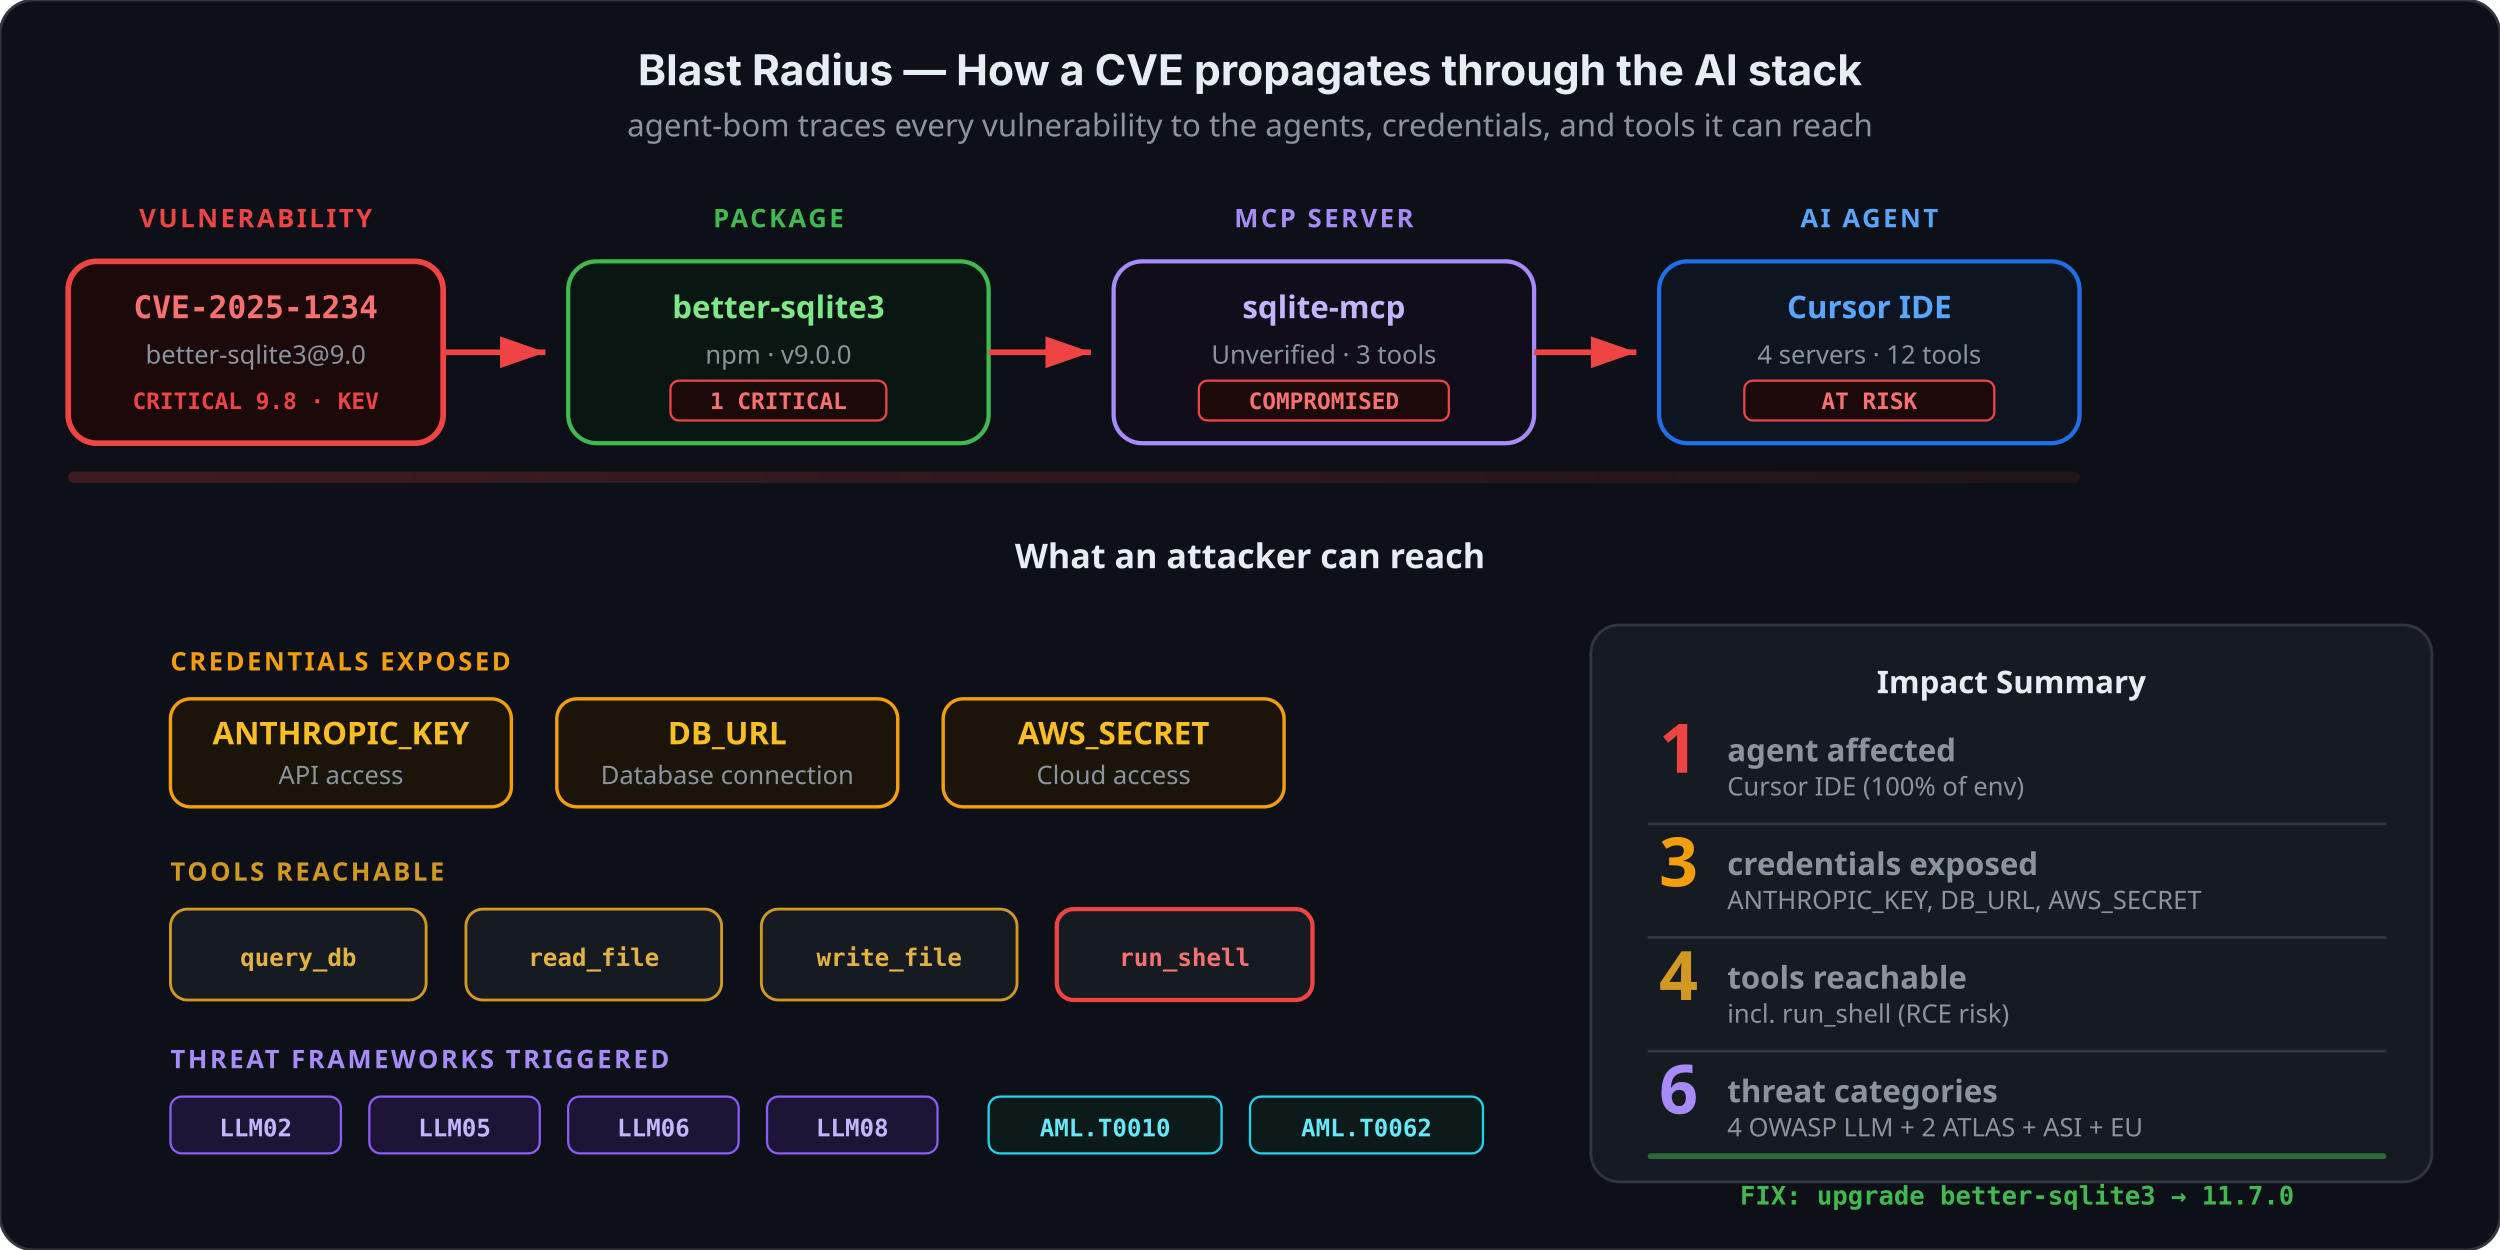
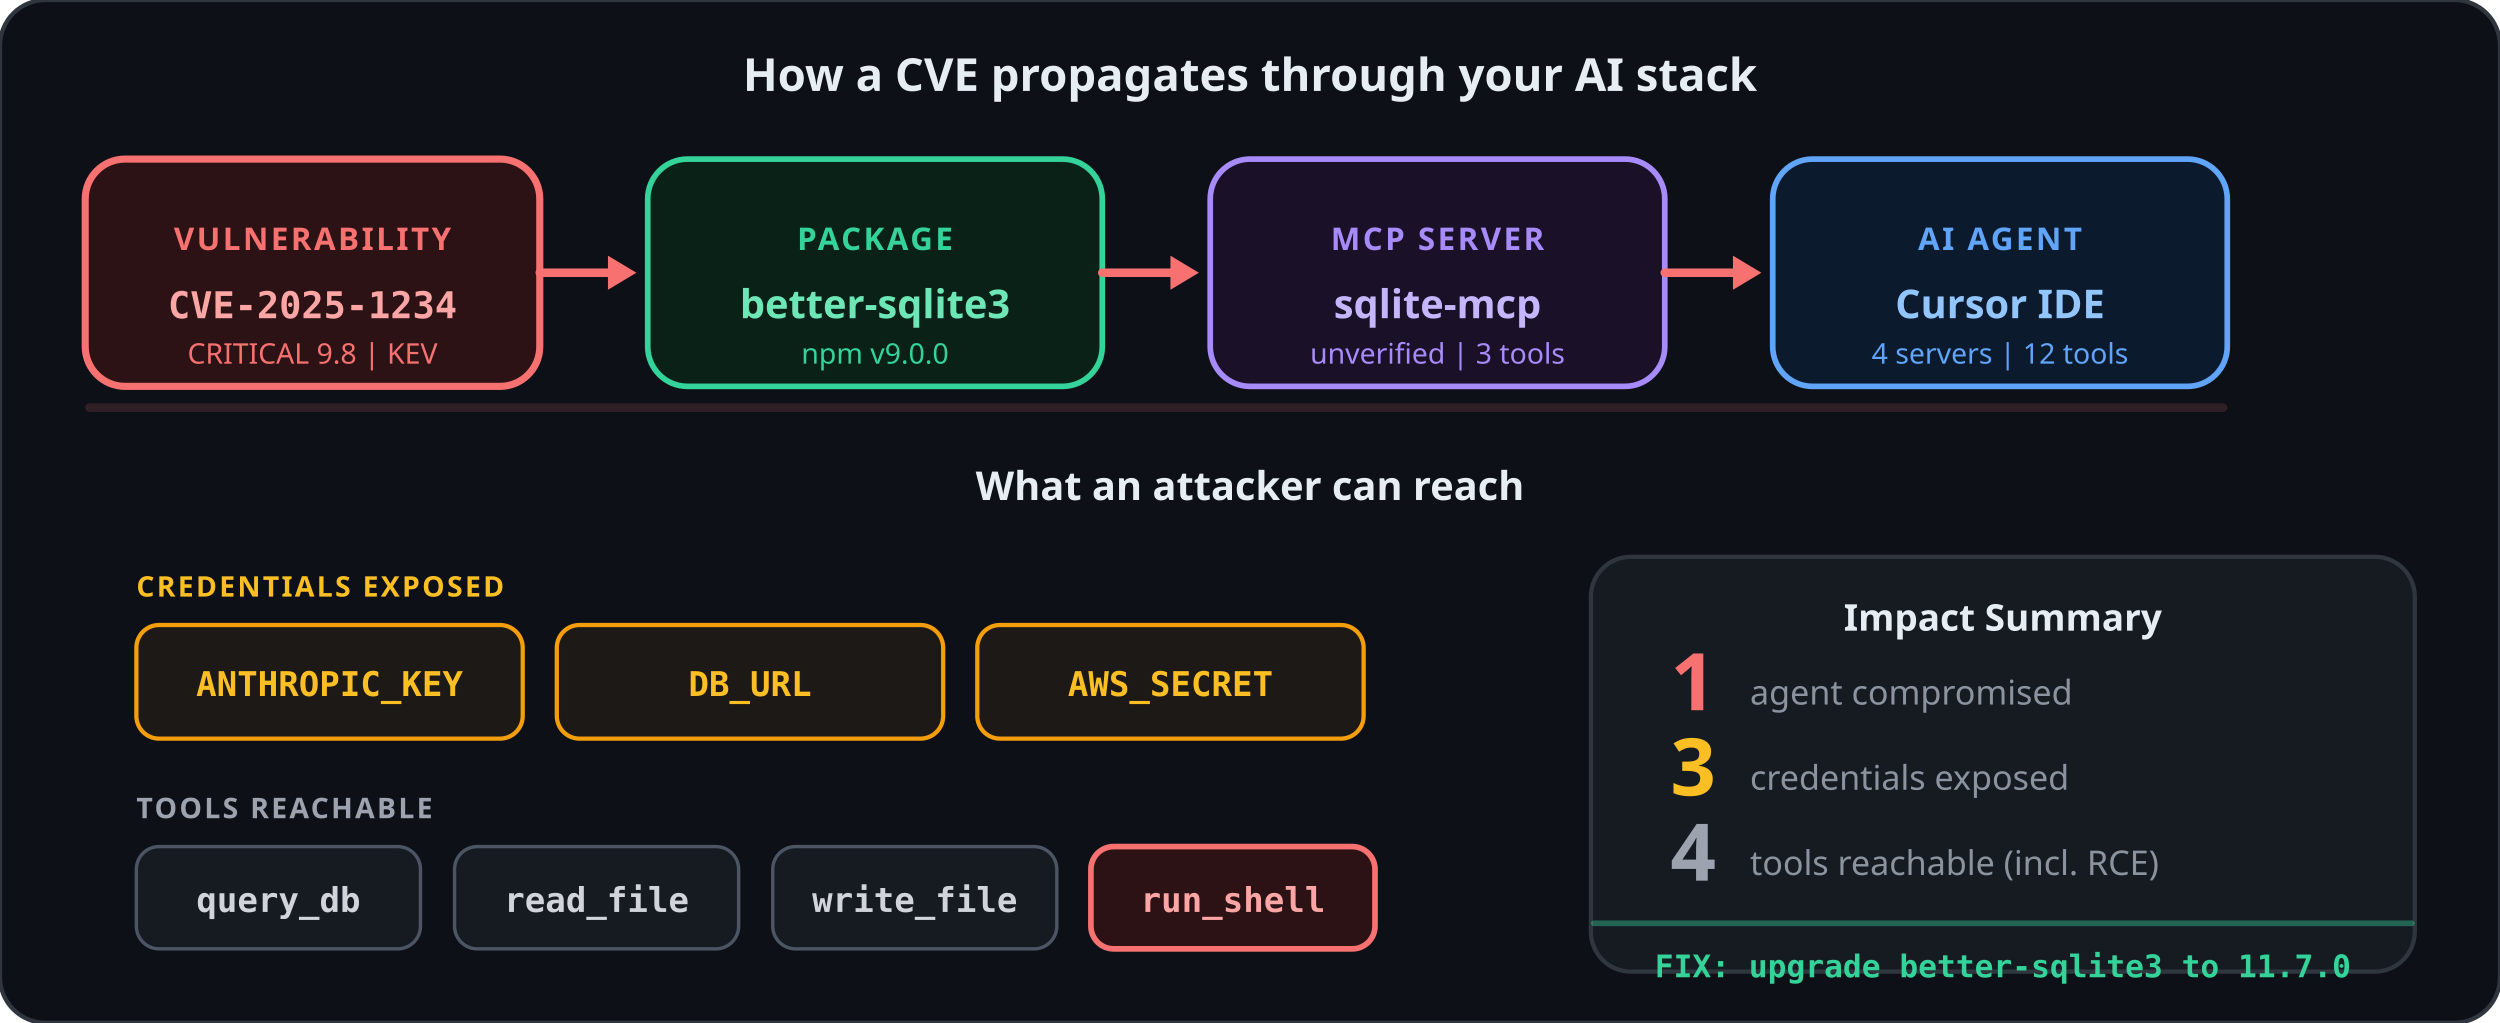
- <svg xmlns="http://www.w3.org/2000/svg" viewBox="0 0 880 440" fill="none">
-   <style>
-     .title { font: 700 15px system-ui, -apple-system, sans-serif; fill: #e6edf3; }
-     .subtitle { font: 400 11px system-ui, sans-serif; fill: #8b949e; }
-     .phase-label { font: 700 9px system-ui, sans-serif; letter-spacing: 0.1em; }
-     .node-name { font: 600 11px system-ui, sans-serif; }
-     .node-detail { font: 400 9px system-ui, sans-serif; fill: #8b949e; }
-     .badge { font: 700 8px 'SF Mono', monospace; }
-     .tag { font: 600 8.5px 'SF Mono', monospace; }
-     .flow-line { stroke-width: 2; fill: none; }
-     .dim-line { stroke: #30363d; stroke-width: 1; fill: none; }
-   </style>
-   <defs>
-     <marker id="arr-red" viewBox="0 0 10 7" refX="10" refY="3.5" markerWidth="8" markerHeight="6" orient="auto">
-       <path d="M0 0L10 3.5L0 7Z" fill="#ef4444" />
-     </marker>
-     <marker id="arr-gray" viewBox="0 0 10 7" refX="10" refY="3.5" markerWidth="8" markerHeight="6" orient="auto">
-       <path d="M0 0L10 3.5L0 7Z" fill="#484f58" />
-     </marker>
-     <linearGradient id="glow-red" x1="0" y1="0" x2="1" y2="0">
-       <stop offset="0%" stop-color="#ef4444" stop-opacity="0.15" />
-       <stop offset="100%" stop-color="#ef4444" stop-opacity="0" />
-     </linearGradient>
-   </defs>
-   <rect width="880" height="440" rx="12" fill="#0d1117" stroke="#30363d" stroke-width="1" />
-   <text x="440" y="30" text-anchor="middle" class="title">Blast Radius — How a CVE propagates through the AI stack</text>
-   <text x="440" y="48" text-anchor="middle" class="subtitle">agent-bom traces every vulnerability to the agents, credentials, and tools it can reach</text>
-   <text x="90" y="80" text-anchor="middle" class="phase-label" fill="#ef4444">VULNERABILITY</text>
-   <rect x="24" y="92" width="132" height="64" rx="10" fill="#1c0a0a" stroke="#ef4444" stroke-width="2" />
-   <text x="90" y="112" text-anchor="middle" font-family="'SF Mono', monospace" font-size="11" font-weight="700" fill="#f87171">CVE-2025-1234</text>
-   <text x="90" y="128" text-anchor="middle" class="node-detail">better-sqlite3@9.0</text>
-   <text x="90" y="144" text-anchor="middle" class="badge" fill="#ef4444">CRITICAL 9.8 · KEV</text>
-   <line x1="156" y1="124" x2="192" y2="124" class="flow-line" stroke="#ef4444" marker-end="url(#arr-red)" />
-   <text x="274" y="80" text-anchor="middle" class="phase-label" fill="#3fb950">PACKAGE</text>
-   <rect x="200" y="92" width="148" height="64" rx="10" fill="#0a1612" stroke="#3fb950" stroke-width="1.5" />
-   <text x="274" y="112" text-anchor="middle" class="node-name" fill="#7ee787">better-sqlite3</text>
-   <text x="274" y="128" text-anchor="middle" class="node-detail">npm · v9.0.0</text>
-   <rect x="236" y="134" width="76" height="14" rx="3" fill="#1c0a0a" stroke="#ef4444" stroke-width="0.8" />
-   <text x="274" y="144" text-anchor="middle" class="badge" fill="#f87171">1 CRITICAL</text>
-   <line x1="348" y1="124" x2="384" y2="124" class="flow-line" stroke="#ef4444" marker-end="url(#arr-red)" />
-   <text x="466" y="80" text-anchor="middle" class="phase-label" fill="#a78bfa">MCP SERVER</text>
-   <rect x="392" y="92" width="148" height="64" rx="10" fill="#120d1b" stroke="#a78bfa" stroke-width="1.5" />
-   <text x="466" y="112" text-anchor="middle" class="node-name" fill="#c4b5fd">sqlite-mcp</text>
-   <text x="466" y="128" text-anchor="middle" class="node-detail">Unverified · 3 tools</text>
-   <rect x="422" y="134" width="88" height="14" rx="3" fill="#1c0a0a" stroke="#ef4444" stroke-width="0.8" />
-   <text x="466" y="144" text-anchor="middle" class="badge" fill="#f87171">COMPROMISED</text>
-   <line x1="540" y1="124" x2="576" y2="124" class="flow-line" stroke="#ef4444" marker-end="url(#arr-red)" />
-   <text x="658" y="80" text-anchor="middle" class="phase-label" fill="#58a6ff">AI AGENT</text>
-   <rect x="584" y="92" width="148" height="64" rx="10" fill="#0d1521" stroke="#1f6feb" stroke-width="1.5" />
-   <text x="658" y="112" text-anchor="middle" class="node-name" fill="#58a6ff">Cursor IDE</text>
-   <text x="658" y="128" text-anchor="middle" class="node-detail">4 servers · 12 tools</text>
-   <rect x="614" y="134" width="88" height="14" rx="3" fill="#1c0a0a" stroke="#ef4444" stroke-width="0.8" />
-   <text x="658" y="144" text-anchor="middle" class="badge" fill="#f87171">AT RISK</text>
-   <rect x="24" y="166" width="708" height="4" rx="2" fill="url(#glow-red)" />
-   <rect x="24" y="166" width="708" height="4" rx="2" fill="#ef4444" opacity="0.08" />
-   <text x="440" y="200" text-anchor="middle" font-family="system-ui, sans-serif" font-size="12" font-weight="700" fill="#e6edf3">What an attacker can reach</text>
-   <text x="60" y="236" class="phase-label" fill="#f59e0b">CREDENTIALS EXPOSED</text>
-   <rect x="60" y="246" width="120" height="38" rx="7" fill="#1a1508" stroke="#f59e0b" stroke-width="1.2" />
-   <text x="120" y="262" text-anchor="middle" class="node-name" fill="#fbbf24">ANTHROPIC_KEY</text>
-   <text x="120" y="276" text-anchor="middle" class="node-detail">API access</text>
-   <rect x="196" y="246" width="120" height="38" rx="7" fill="#1a1508" stroke="#f59e0b" stroke-width="1.2" />
-   <text x="256" y="262" text-anchor="middle" class="node-name" fill="#fbbf24">DB_URL</text>
-   <text x="256" y="276" text-anchor="middle" class="node-detail">Database connection</text>
-   <rect x="332" y="246" width="120" height="38" rx="7" fill="#1a1508" stroke="#f59e0b" stroke-width="1.2" />
-   <text x="392" y="262" text-anchor="middle" class="node-name" fill="#fbbf24">AWS_SECRET</text>
-   <text x="392" y="276" text-anchor="middle" class="node-detail">Cloud access</text>
-   <text x="60" y="310" class="phase-label" fill="#d29922">TOOLS REACHABLE</text>
-   <rect x="60" y="320" width="90" height="32" rx="6" fill="#161b22" stroke="#d29922" stroke-width="1" />
-   <text x="105" y="340" text-anchor="middle" class="tag" fill="#e3b341">query_db</text>
-   <rect x="164" y="320" width="90" height="32" rx="6" fill="#161b22" stroke="#d29922" stroke-width="1" />
-   <text x="209" y="340" text-anchor="middle" class="tag" fill="#e3b341">read_file</text>
-   <rect x="268" y="320" width="90" height="32" rx="6" fill="#161b22" stroke="#d29922" stroke-width="1" />
-   <text x="313" y="340" text-anchor="middle" class="tag" fill="#e3b341">write_file</text>
-   <rect x="372" y="320" width="90" height="32" rx="6" fill="#161b22" stroke="#ef4444" stroke-width="1.5" />
-   <text x="417" y="340" text-anchor="middle" class="tag" fill="#f87171">run_shell</text>
-   <text x="60" y="376" class="phase-label" fill="#a78bfa">THREAT FRAMEWORKS TRIGGERED</text>
-   <rect x="60" y="386" width="60" height="20" rx="4" fill="#1e1536" stroke="#8b5cf6" stroke-width="0.8" />
-   <text x="90" y="400" text-anchor="middle" class="tag" fill="#c4b5fd">LLM02</text>
-   <rect x="130" y="386" width="60" height="20" rx="4" fill="#1e1536" stroke="#8b5cf6" stroke-width="0.8" />
-   <text x="160" y="400" text-anchor="middle" class="tag" fill="#c4b5fd">LLM05</text>
-   <rect x="200" y="386" width="60" height="20" rx="4" fill="#1e1536" stroke="#8b5cf6" stroke-width="0.8" />
-   <text x="230" y="400" text-anchor="middle" class="tag" fill="#c4b5fd">LLM06</text>
-   <rect x="270" y="386" width="60" height="20" rx="4" fill="#1e1536" stroke="#8b5cf6" stroke-width="0.8" />
-   <text x="300" y="400" text-anchor="middle" class="tag" fill="#c4b5fd">LLM08</text>
-   <rect x="348" y="386" width="82" height="20" rx="4" fill="#0c1a1a" stroke="#22d3ee" stroke-width="0.8" />
-   <text x="389" y="400" text-anchor="middle" class="tag" fill="#67e8f9">AML.T0010</text>
-   <rect x="440" y="386" width="82" height="20" rx="4" fill="#0c1a1a" stroke="#22d3ee" stroke-width="0.8" />
-   <text x="481" y="400" text-anchor="middle" class="tag" fill="#67e8f9">AML.T0062</text>
-   <rect x="560" y="220" width="296" height="196" rx="10" fill="#161b22" stroke="#30363d" stroke-width="1" />
-   <text x="708" y="244" text-anchor="middle" font-family="system-ui, sans-serif" font-size="11" font-weight="700" fill="#e6edf3">Impact Summary</text>
-   <text x="584" y="272" font-family="system-ui, sans-serif" font-size="24" font-weight="700" fill="#ef4444">1</text>
-   <text x="608" y="268" class="node-name" fill="#8b949e">agent affected</text>
-   <text x="608" y="280" class="node-detail">Cursor IDE (100% of env)</text>
-   <line x1="580" y1="290" x2="840" y2="290" class="dim-line" />
-   <text x="584" y="312" font-family="system-ui, sans-serif" font-size="24" font-weight="700" fill="#f59e0b">3</text>
-   <text x="608" y="308" class="node-name" fill="#8b949e">credentials exposed</text>
-   <text x="608" y="320" class="node-detail">ANTHROPIC_KEY, DB_URL, AWS_SECRET</text>
-   <line x1="580" y1="330" x2="840" y2="330" class="dim-line" />
-   <text x="584" y="352" font-family="system-ui, sans-serif" font-size="24" font-weight="700" fill="#d29922">4</text>
-   <text x="608" y="348" class="node-name" fill="#8b949e">tools reachable</text>
-   <text x="608" y="360" class="node-detail">incl. run_shell (RCE risk)</text>
-   <line x1="580" y1="370" x2="840" y2="370" class="dim-line" />
-   <text x="584" y="392" font-family="system-ui, sans-serif" font-size="24" font-weight="700" fill="#a78bfa">6</text>
-   <text x="608" y="388" class="node-name" fill="#8b949e">threat categories</text>
-   <text x="608" y="400" class="node-detail">4 OWASP LLM + 2 ATLAS + ASI + EU</text>
-   <rect x="580" y="406" width="260" height="2" rx="1" fill="#3fb950" opacity="0.5" />
-   <text x="710" y="424" text-anchor="middle" font-family="'SF Mono', monospace" font-size="9" font-weight="600" fill="#3fb950">FIX: upgrade better-sqlite3 → 11.7.0</text>
+ <svg xmlns="http://www.w3.org/2000/svg" viewBox="0 0 880 360" fill="none">
+   <rect width="880" height="360" rx="16" fill="#0d1117" stroke="#30363d" stroke-width="1.5" />
+   <text x="440" y="32" text-anchor="middle" font-family="system-ui, sans-serif" font-size="16" font-weight="700" fill="#e6edf3">How a CVE propagates through your AI stack</text>
+   <rect x="30" y="56" width="160" height="80" rx="14" fill="#2d1215" stroke="#f87171" stroke-width="2.5" />
+   <text x="110" y="88" text-anchor="middle" font-family="system-ui, sans-serif" font-size="11" font-weight="700" fill="#f87171" letter-spacing="0.08em">VULNERABILITY</text>
+   <text x="110" y="112" text-anchor="middle" font-family="monospace" font-size="13" font-weight="700" fill="#fca5a5">CVE-2025-1234</text>
+   <text x="110" y="128" text-anchor="middle" font-family="system-ui, sans-serif" font-size="10" fill="#f87171">CRITICAL 9.8 | KEV</text>
+   <path d="M190 96 L220 96" stroke="#f87171" stroke-width="3" stroke-linecap="round" />
+   <path d="M214 90 L224 96 L214 102" fill="#f87171" />
+   <rect x="228" y="56" width="160" height="80" rx="14" fill="#0a2118" stroke="#34d399" stroke-width="2" />
+   <text x="308" y="88" text-anchor="middle" font-family="system-ui, sans-serif" font-size="11" font-weight="700" fill="#34d399" letter-spacing="0.08em">PACKAGE</text>
+   <text x="308" y="112" text-anchor="middle" font-family="system-ui, sans-serif" font-size="14" font-weight="700" fill="#6ee7b7">better-sqlite3</text>
+   <text x="308" y="128" text-anchor="middle" font-family="system-ui, sans-serif" font-size="10" fill="#34d399">npm v9.0.0</text>
+   <path d="M388 96 L418 96" stroke="#f87171" stroke-width="3" stroke-linecap="round" />
+   <path d="M412 90 L422 96 L412 102" fill="#f87171" />
+   <rect x="426" y="56" width="160" height="80" rx="14" fill="#1a1028" stroke="#a78bfa" stroke-width="2" />
+   <text x="506" y="88" text-anchor="middle" font-family="system-ui, sans-serif" font-size="11" font-weight="700" fill="#a78bfa" letter-spacing="0.08em">MCP SERVER</text>
+   <text x="506" y="112" text-anchor="middle" font-family="system-ui, sans-serif" font-size="14" font-weight="700" fill="#c4b5fd">sqlite-mcp</text>
+   <text x="506" y="128" text-anchor="middle" font-family="system-ui, sans-serif" font-size="10" fill="#a78bfa">unverified | 3 tools</text>
+   <path d="M586 96 L616 96" stroke="#f87171" stroke-width="3" stroke-linecap="round" />
+   <path d="M610 90 L620 96 L610 102" fill="#f87171" />
+   <rect x="624" y="56" width="160" height="80" rx="14" fill="#0c1a2e" stroke="#60a5fa" stroke-width="2" />
+   <text x="704" y="88" text-anchor="middle" font-family="system-ui, sans-serif" font-size="11" font-weight="700" fill="#60a5fa" letter-spacing="0.08em">AI AGENT</text>
+   <text x="704" y="112" text-anchor="middle" font-family="system-ui, sans-serif" font-size="14" font-weight="700" fill="#93c5fd">Cursor IDE</text>
+   <text x="704" y="128" text-anchor="middle" font-family="system-ui, sans-serif" font-size="10" fill="#60a5fa">4 servers | 12 tools</text>
+   <rect x="30" y="142" width="754" height="3" rx="1.5" fill="#f87171" opacity="0.15" />
+   <text x="440" y="176" text-anchor="middle" font-family="system-ui, sans-serif" font-size="14" font-weight="700" fill="#e6edf3">What an attacker can reach</text>
+   <text x="48" y="210" font-family="system-ui, sans-serif" font-size="10" font-weight="700" fill="#fbbf24" letter-spacing="0.08em">CREDENTIALS EXPOSED</text>
+   <rect x="48" y="220" width="136" height="40" rx="8" fill="#1c1917" stroke="#f59e0b" stroke-width="1.5" />
+   <text x="116" y="245" text-anchor="middle" font-family="monospace" font-size="12" font-weight="700" fill="#fbbf24">ANTHROPIC_KEY</text>
+   <rect x="196" y="220" width="136" height="40" rx="8" fill="#1c1917" stroke="#f59e0b" stroke-width="1.5" />
+   <text x="264" y="245" text-anchor="middle" font-family="monospace" font-size="12" font-weight="700" fill="#fbbf24">DB_URL</text>
+   <rect x="344" y="220" width="136" height="40" rx="8" fill="#1c1917" stroke="#f59e0b" stroke-width="1.5" />
+   <text x="412" y="245" text-anchor="middle" font-family="monospace" font-size="12" font-weight="700" fill="#fbbf24">AWS_SECRET</text>
+   <text x="48" y="288" font-family="system-ui, sans-serif" font-size="10" font-weight="700" fill="#9ca3af" letter-spacing="0.08em">TOOLS REACHABLE</text>
+   <rect x="48" y="298" width="100" height="36" rx="8" fill="#161b22" stroke="#4b5563" stroke-width="1.2" />
+   <text x="98" y="321" text-anchor="middle" font-family="monospace" font-size="12" font-weight="600" fill="#d1d5db">query_db</text>
+   <rect x="160" y="298" width="100" height="36" rx="8" fill="#161b22" stroke="#4b5563" stroke-width="1.2" />
+   <text x="210" y="321" text-anchor="middle" font-family="monospace" font-size="12" font-weight="600" fill="#d1d5db">read_file</text>
+   <rect x="272" y="298" width="100" height="36" rx="8" fill="#161b22" stroke="#4b5563" stroke-width="1.2" />
+   <text x="322" y="321" text-anchor="middle" font-family="monospace" font-size="12" font-weight="600" fill="#d1d5db">write_file</text>
+   <rect x="384" y="298" width="100" height="36" rx="8" fill="#2d1215" stroke="#f87171" stroke-width="2" />
+   <text x="434" y="321" text-anchor="middle" font-family="monospace" font-size="12" font-weight="700" fill="#fca5a5">run_shell</text>
+   <rect x="560" y="196" width="290" height="146" rx="14" fill="#161b22" stroke="#30363d" stroke-width="1.5" />
+   <text x="705" y="222" text-anchor="middle" font-family="system-ui, sans-serif" font-size="13" font-weight="700" fill="#e6edf3">Impact Summary</text>
+   <text x="588" y="250" font-family="system-ui, sans-serif" font-size="28" font-weight="800" fill="#f87171">1</text>
+   <text x="616" y="248" font-family="system-ui, sans-serif" font-size="12" font-weight="500" fill="#8b949e">agent compromised</text>
+   <text x="588" y="280" font-family="system-ui, sans-serif" font-size="28" font-weight="800" fill="#fbbf24">3</text>
+   <text x="616" y="278" font-family="system-ui, sans-serif" font-size="12" font-weight="500" fill="#8b949e">credentials exposed</text>
+   <text x="588" y="310" font-family="system-ui, sans-serif" font-size="28" font-weight="800" fill="#9ca3af">4</text>
+   <text x="616" y="308" font-family="system-ui, sans-serif" font-size="12" font-weight="500" fill="#8b949e">tools reachable (incl. RCE)</text>
+   <rect x="560" y="324" width="290" height="2" rx="1" fill="#34d399" opacity="0.4" />
+   <text x="705" y="344" text-anchor="middle" font-family="monospace" font-size="11" font-weight="700" fill="#34d399">FIX: upgrade better-sqlite3 to 11.7.0</text>
</svg>
